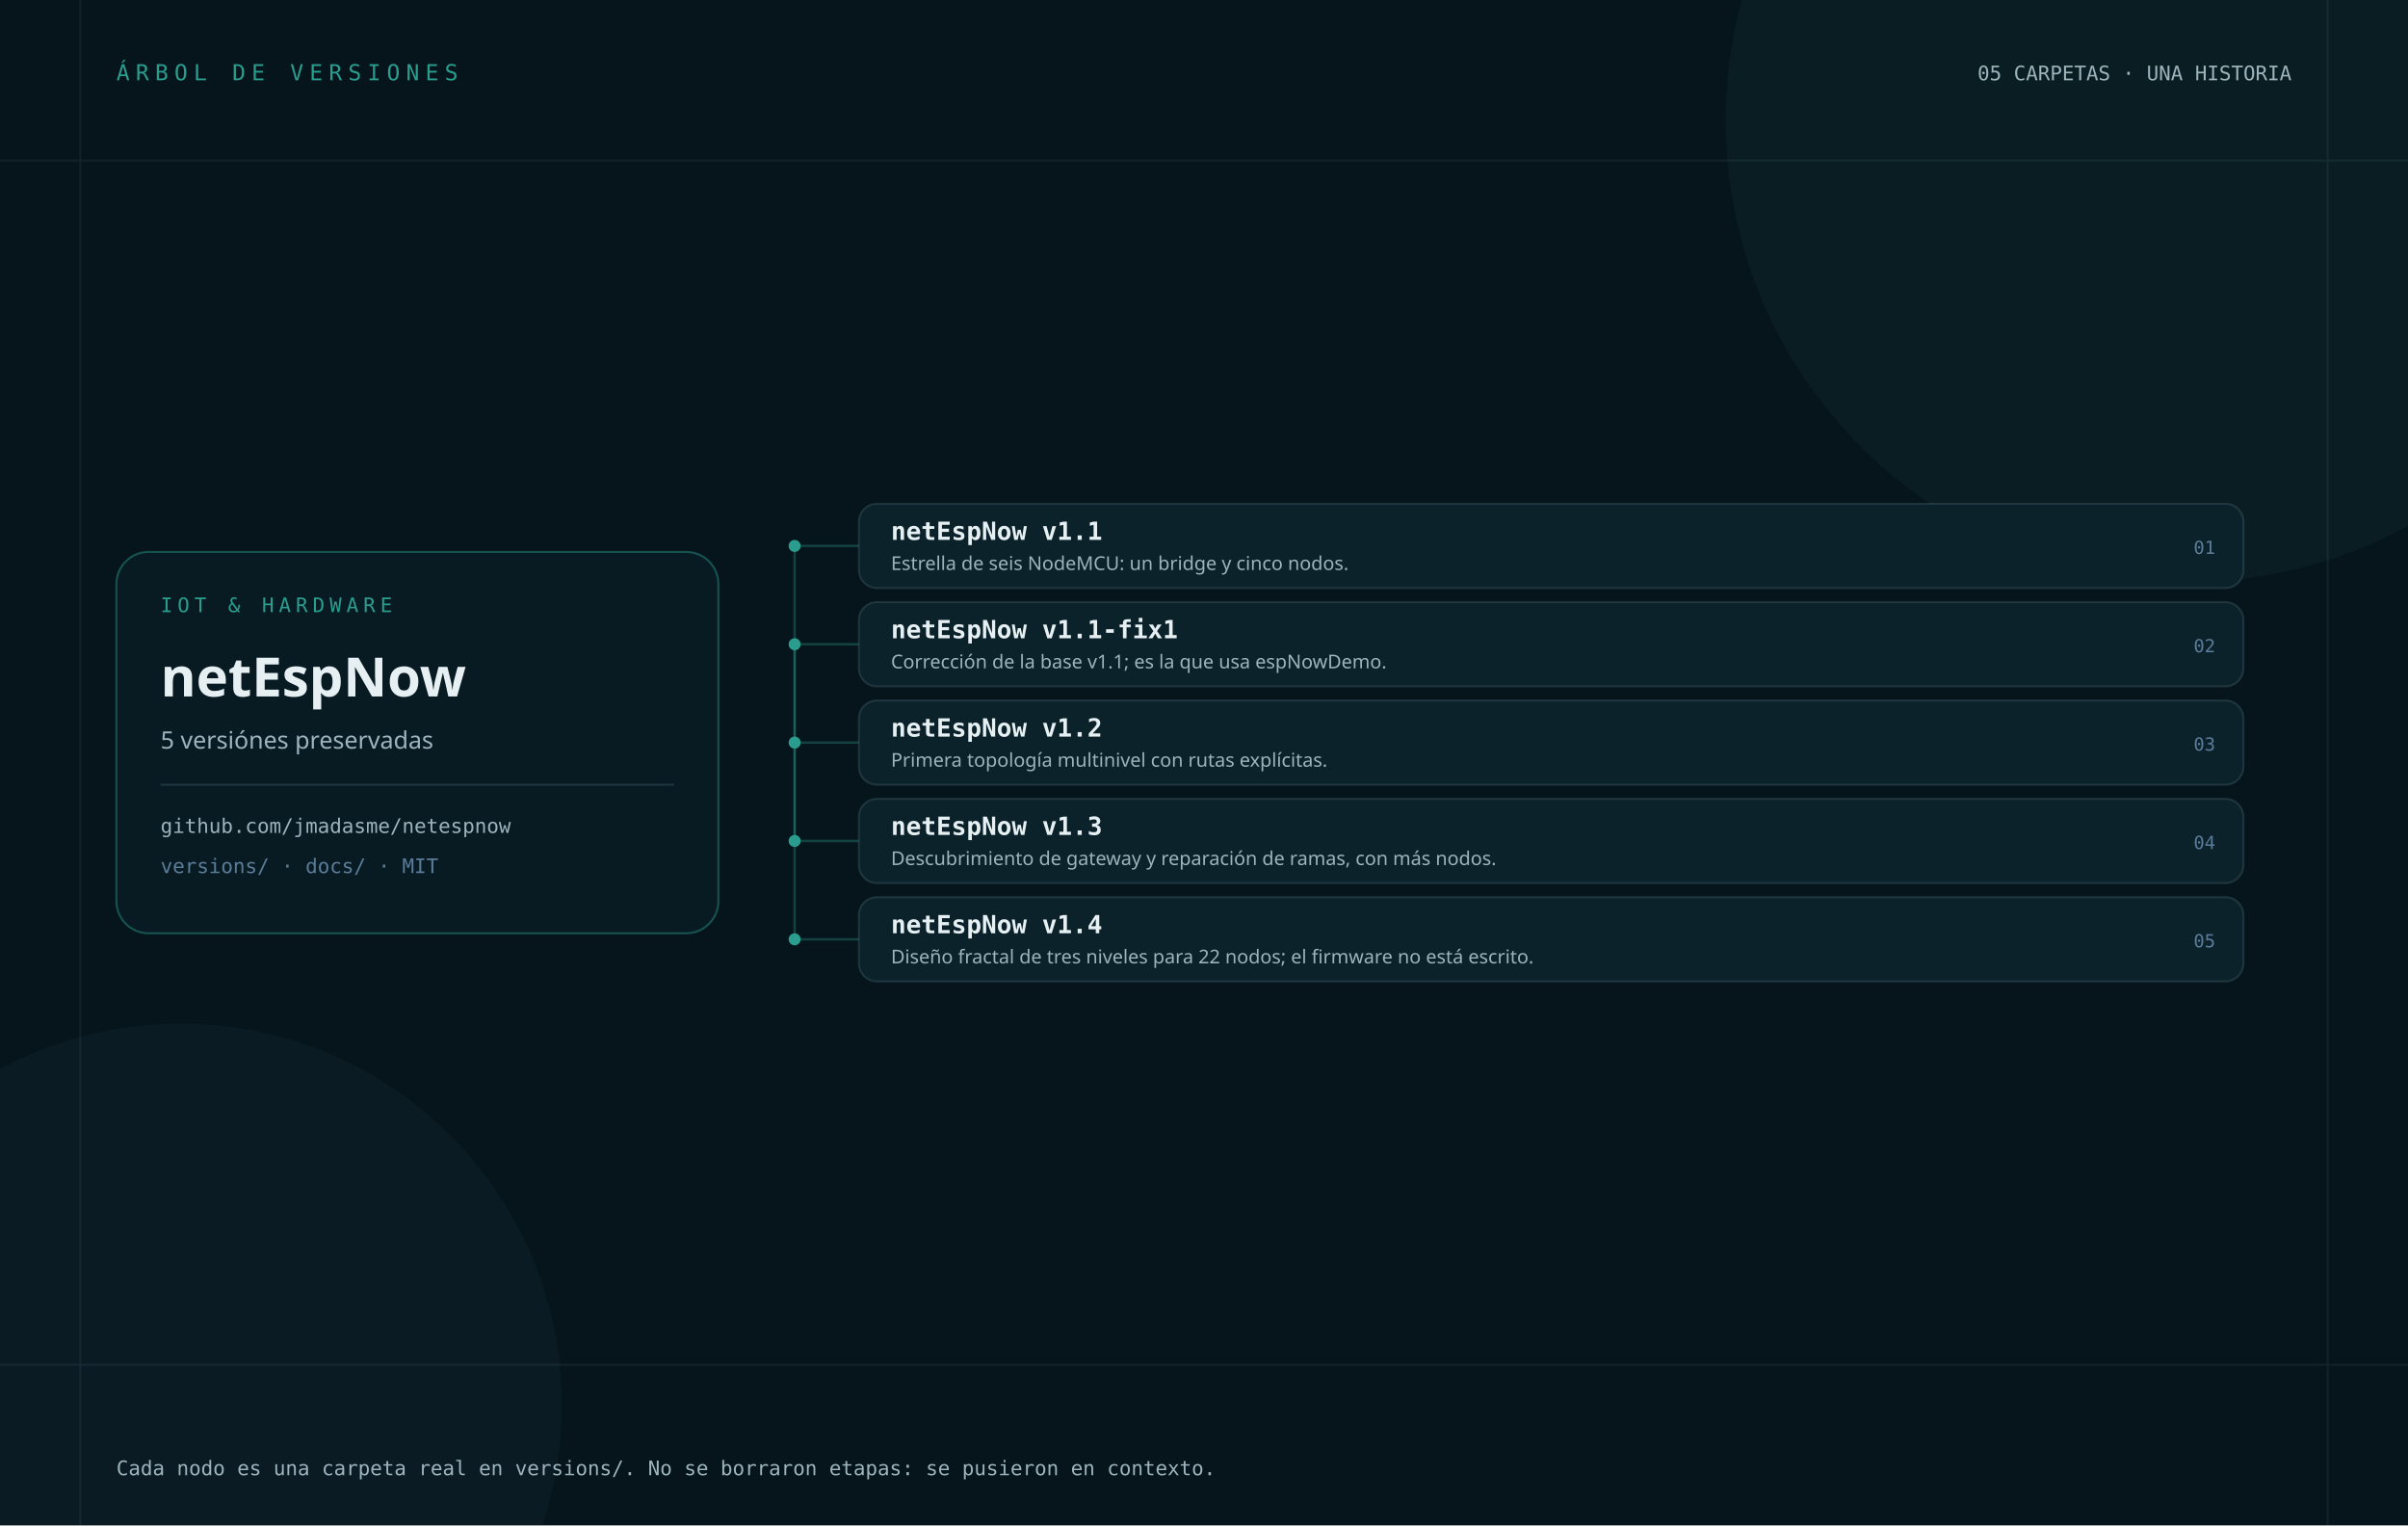
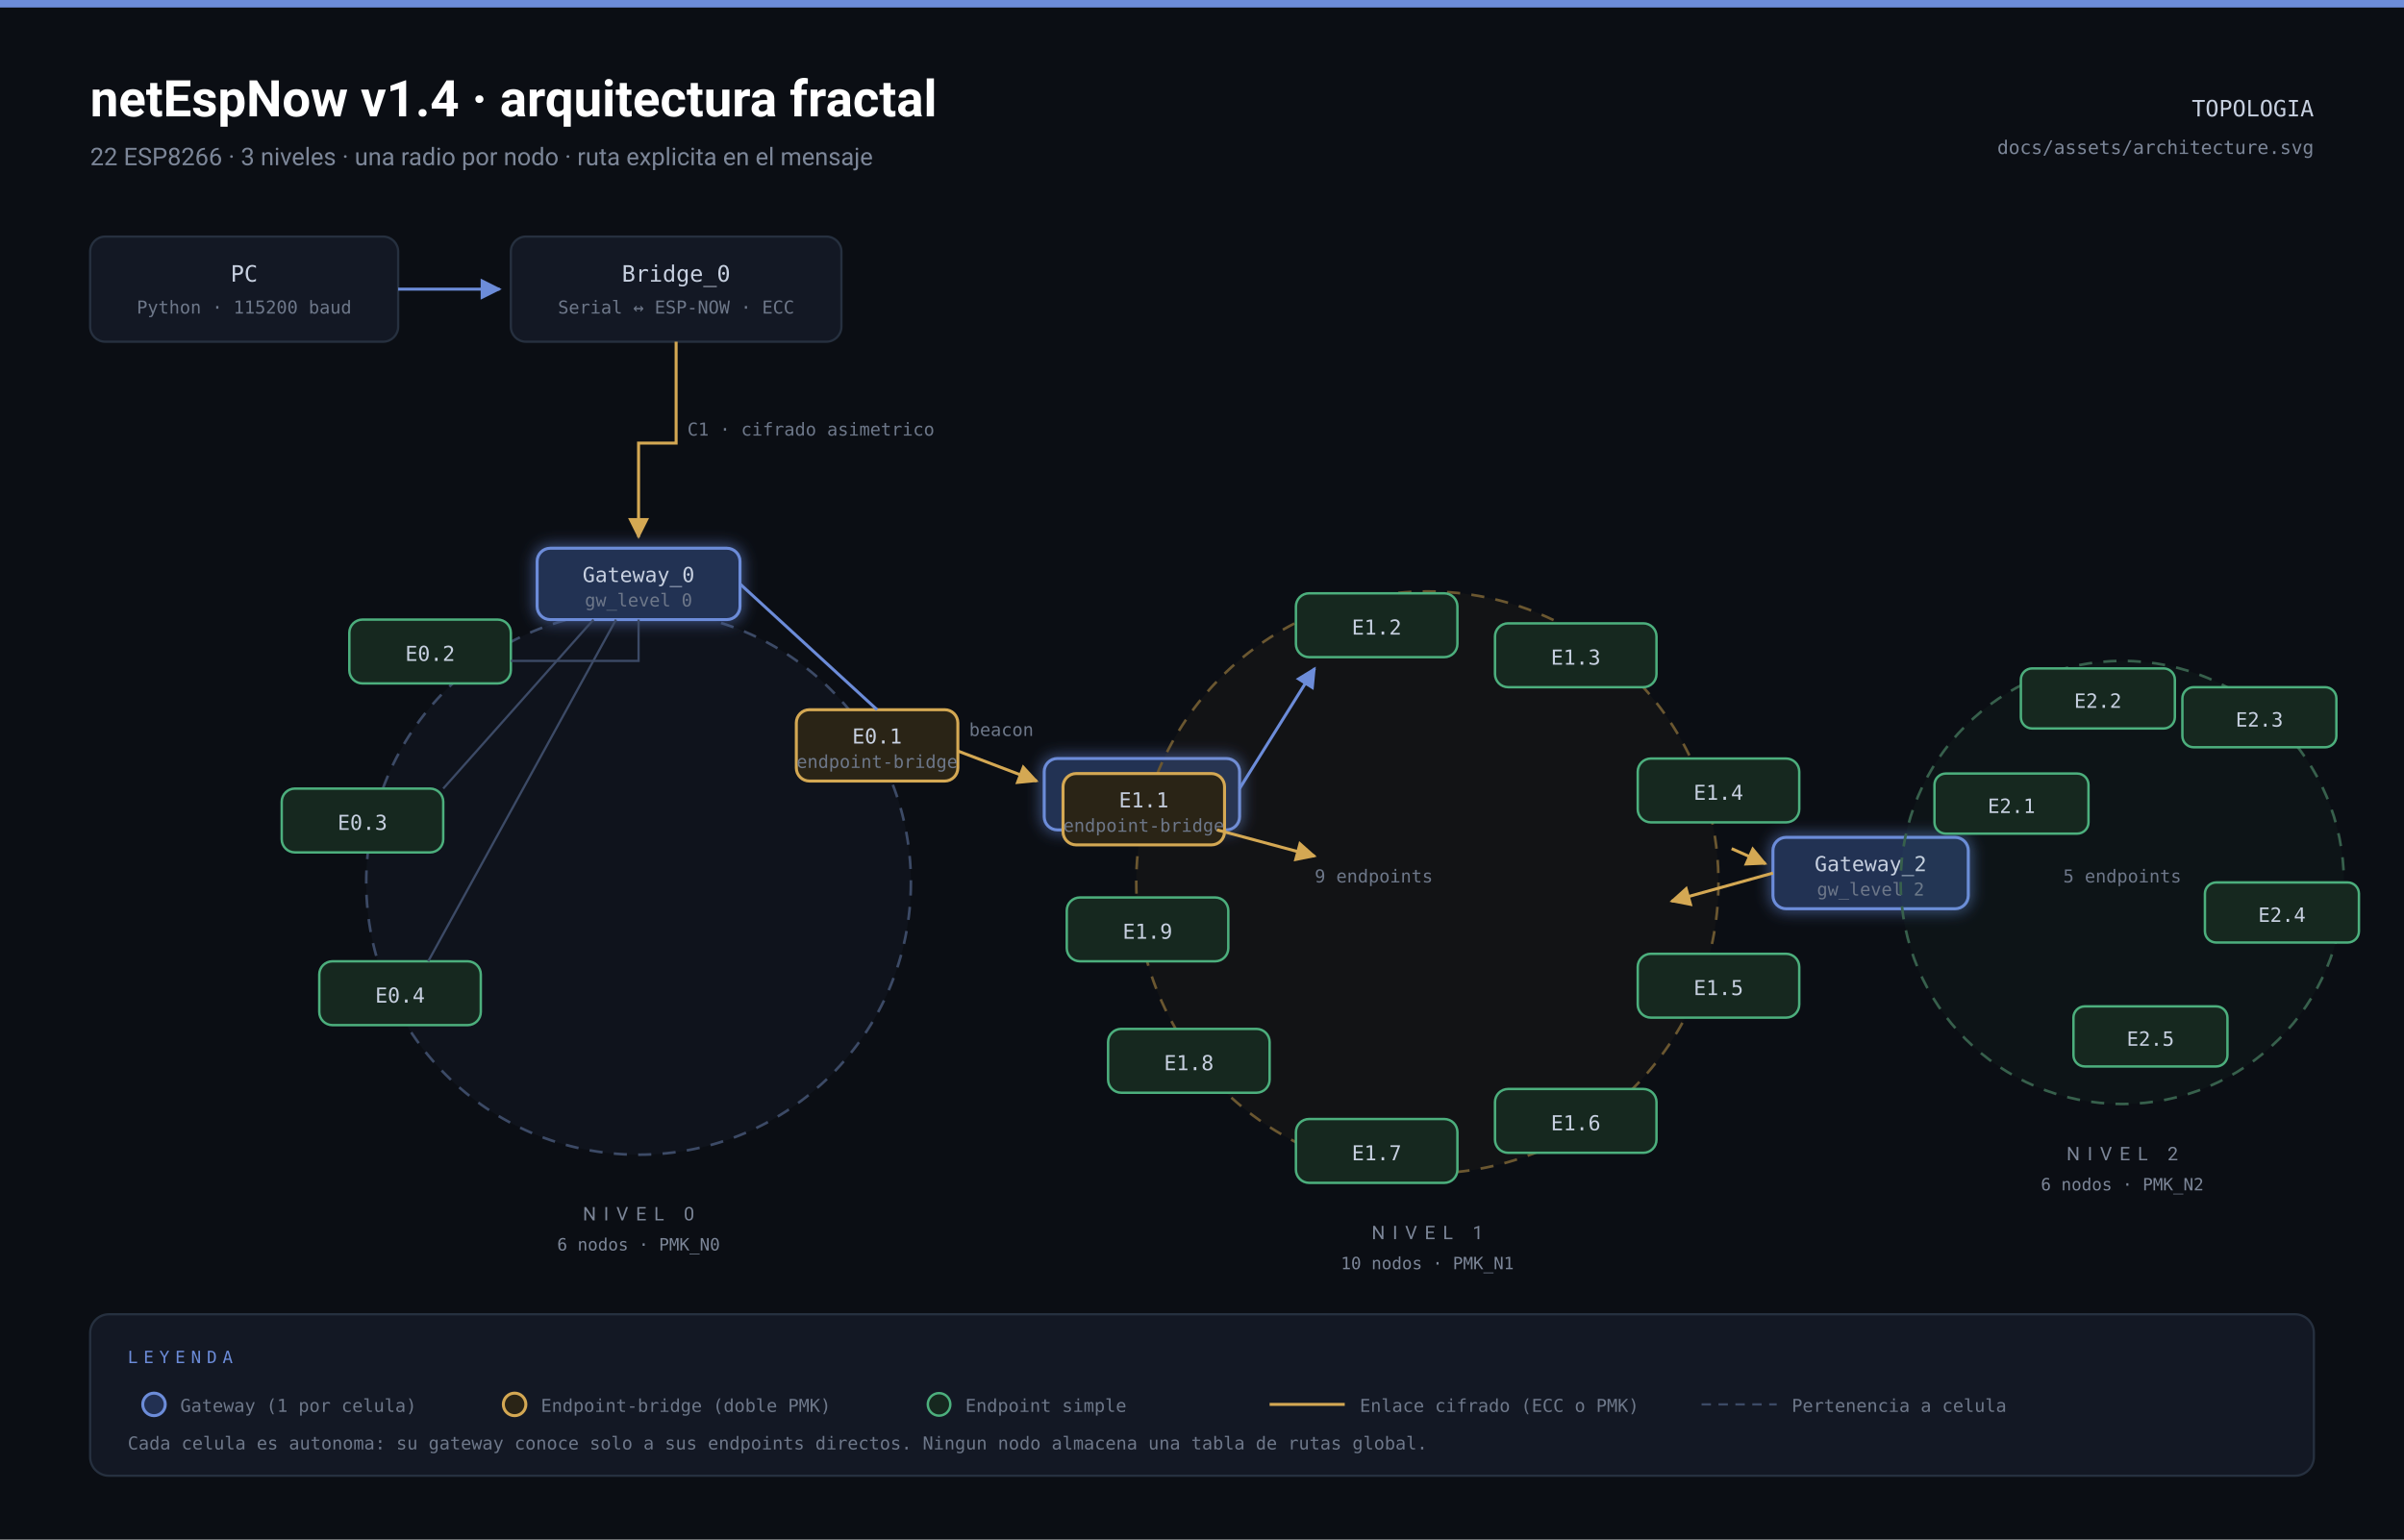
- <svg xmlns="http://www.w3.org/2000/svg" width="1200" height="760" viewBox="0 0 1200 760" role="img" aria-label="Árbol de versiones de netEspNow">
-   <rect width="1200" height="760" fill="#06141b" />
-   <circle cx="1090" cy="60" r="230" fill="#2A9D8F" opacity=".07" />
-   <circle cx="90" cy="700" r="190" fill="#457B9D" opacity=".07" />
-   <g stroke="rgba(148, 190, 200, .16)" stroke-width="1" opacity=".5">
-     <path d="M0 80H1200M0 680H1200M40 0V760M1160 0V760" />
+ <svg xmlns="http://www.w3.org/2000/svg" viewBox="0 0 1280 820" width="1280" height="820" role="img" aria-labelledby="archTitle archDesc">
+   <defs>
+     <marker id="arwBlue" viewBox="0 0 10 10" refX="9" refY="5" markerWidth="7" markerHeight="7" orient="auto-start-reverse">
+       <path d="M0,0 L10,5 L0,10 L0,10 L0,0 z" fill="#6c8cd9" />
+     </marker>
+     <marker id="arwGold" viewBox="0 0 10 10" refX="9" refY="5" markerWidth="7" markerHeight="7" orient="auto-start-reverse">
+       <path d="M0,0 L10,5 L0,10 L0,10 L0,0 z" fill="#d4a853" />
+     </marker>
+     <marker id="arwGreen" viewBox="0 0 10 10" refX="9" refY="5" markerWidth="7" markerHeight="7" orient="auto-start-reverse">
+       <path d="M0,0 L10,5 L0,10 L0,10 L0,0 z" fill="#4caf7d" />
+     </marker>
+     <filter id="glow" x="-60%" y="-60%" width="220%" height="220%">
+       <feGaussianBlur stdDeviation="4" result="b" />
+       <feMerge>
+         <feMergeNode in="b" />
+         <feMergeNode in="SourceGraphic" />
+       </feMerge>
+     </filter>
+     <style>
+       .bg      { fill: #0b0e14; }
+       .panel   { fill: #131824; stroke: #26303f; stroke-width: 1.2; }
+       .txt     { font-family: "Segoe UI", Roboto, Helvetica, Arial, sans-serif; fill: #c7d0e0; }
+       .dim     { font-family: "Segoe UI", Roboto, Helvetica, Arial, sans-serif; fill: #7c8698; }
+       .mono    { font-family: "JetBrains Mono", Menlo, Consolas, monospace; fill: #c7d0e0; }
+       .monodim { font-family: "JetBrains Mono", Menlo, Consolas, monospace; fill: #7c8698; }
+       .title   { font-family: "Segoe UI", Roboto, Helvetica, Arial, sans-serif; fill: #ffffff; font-weight: 700; }
+       .kicker  { font-family: "JetBrains Mono", Menlo, Consolas, monospace; fill: #6c8cd9; letter-spacing: 3px; }
+       .cell0   { fill: rgba(108,140,217,0.045); stroke: #3c4a66; stroke-width: 1.4; stroke-dasharray: 7 6; }
+       .cell1   { fill: rgba(212,168,83,0.035); stroke: #6b5730; stroke-width: 1.4; stroke-dasharray: 7 6; }
+       .cell2   { fill: rgba(76,175,125,0.035); stroke: #37604c; stroke-width: 1.4; stroke-dasharray: 7 6; }
+       .wire    { stroke: #6c8cd9; stroke-width: 1.6; fill: none; }
+       .wireGold{ stroke: #d4a853; stroke-width: 1.6; fill: none; }
+       .wireDim { stroke: #3c4a66; stroke-width: 1.2; fill: none; }
+       .node    { fill: #1a2130; stroke: #3c4a66; stroke-width: 1.2; }
+       .nodeGw  { fill: #223052; stroke: #6c8cd9; stroke-width: 1.6; }
+       .nodeEb  { fill: #2a2416; stroke: #d4a853; stroke-width: 1.6; }
+       .nodeEp  { fill: #16281f; stroke: #4caf7d; stroke-width: 1.3; }
+       .lbl     { font-family: "JetBrains Mono", Menlo, Consolas, monospace; fill: #aeb8ca; font-size: 11px; }
+       .lbldim  { font-family: "JetBrains Mono", Menlo, Consolas, monospace; fill: #6d7789; font-size: 9.5px; }
+       .lv      { font-family: "Segoe UI", Roboto, Helvetica, Arial, sans-serif; fill: #7c8698; font-size: 10px; letter-spacing: 4px; }
+     </style>
+   </defs>
+   <rect class="bg" x="0" y="0" width="1280" height="820" />
+   <rect x="0" y="0" width="1280" height="4" fill="#6c8cd9" />
+   <text class="title" x="48" y="62" font-size="27">netEspNow v1.4 · arquitectura fractal</text>
+   <text class="dim" x="48" y="88" font-size="13">22 ESP8266 · 3 niveles · una radio por nodo · ruta explicita en el mensaje</text>
+   <text class="mono" x="1232" y="62" font-size="12" text-anchor="end" fill="#6c8cd9">TOPOLOGIA</text>
+   <text class="monodim" x="1232" y="82" font-size="10" text-anchor="end">docs/assets/architecture.svg</text>
+   <g>
+     <rect class="panel" x="48" y="126" width="164" height="56" rx="8" />
+     <text class="mono" x="130" y="150" font-size="12" text-anchor="middle" fill="#ffffff">PC</text>
+     <text class="lbldim" x="130" y="167" font-size="9" text-anchor="middle">Python · 115200 baud</text>
+     <line class="wire" x1="212" y1="154" x2="266" y2="154" marker-end="url(#arwBlue)" />
+     <rect class="panel" x="272" y="126" width="176" height="56" rx="8" />
+     <text class="mono" x="360" y="150" font-size="12" text-anchor="middle" fill="#ffffff">Bridge_0</text>
+     <text class="lbldim" x="360" y="167" font-size="9" text-anchor="middle">Serial ↔ ESP-NOW · ECC</text>
+     <path class="wireGold" d="M360,182 L360,236 L340,236 L340,286" marker-end="url(#arwGold)" />
+     <text class="lbldim" x="366" y="232" fill="#8a7434">C1 · cifrado asimetrico</text>
  </g>
-   <text x="58" y="40" fill="#2A9D8F" font-family="monospace" font-size="11" letter-spacing="3">ÁRBOL DE VERSIONES</text>
-   <text x="1142" y="40" text-anchor="end" fill="#9db4bd" font-family="monospace" font-size="10">05 CARPETAS · UNA HISTORIA</text>
-   <rect x="58" y="275" width="300" height="190" rx="16" fill="#081b23" stroke="#2A9D8F" stroke-opacity=".45" />
-   <text x="80" y="305" fill="#2A9D8F" font-family="monospace" font-size="10" letter-spacing="2.4">IOT &amp; HARDWARE</text>
-   <text x="80" y="347" fill="#e6f0f3" font-family="sans-serif" font-size="27" font-weight="700">netEspNow</text>
-   <text x="80" y="373" fill="#9db4bd" font-family="sans-serif" font-size="12">5 versiónes preservadas</text>
-   <line x1="80" y1="391" x2="336" y2="391" stroke="rgba(148, 190, 200, .16)" />
-   <text x="80" y="415" fill="#9db4bd" font-family="monospace" font-size="10">github.com/jmadasme/netespnow</text>
-   <text x="80" y="435" fill="#5B7C99" font-family="monospace" font-size="10">versions/ · docs/ · MIT</text>
-   <path d="M396 370 V272 H428" fill="none" stroke="#2A9D8F" stroke-opacity=".34" stroke-width="1.2" />
-   <circle cx="396" cy="272" r="3" fill="#2A9D8F" />
-   <rect x="428" y="251" width="690" height="42" rx="9" fill="#0b222b" stroke="rgba(148, 190, 200, .16)" />
-   <text x="444" y="269" fill="#e6f0f3" font-family="monospace" font-size="12.5" font-weight="600">netEspNow v1.1</text>
-   <text x="444" y="284" fill="#9db4bd" font-family="sans-serif" font-size="9.5">Estrella de seis NodeMCU: un bridge y cinco nodos.</text>
-   <text x="1104" y="276" text-anchor="end" fill="#5B7C99" font-family="monospace" font-size="9">01</text>
-   <path d="M396 370 V321 H428" fill="none" stroke="#2A9D8F" stroke-opacity=".34" stroke-width="1.2" />
-   <circle cx="396" cy="321" r="3" fill="#2A9D8F" />
-   <rect x="428" y="300" width="690" height="42" rx="9" fill="#0b222b" stroke="rgba(148, 190, 200, .16)" />
-   <text x="444" y="318" fill="#e6f0f3" font-family="monospace" font-size="12.5" font-weight="600">netEspNow v1.1-fix1</text>
-   <text x="444" y="333" fill="#9db4bd" font-family="sans-serif" font-size="9.5">Corrección de la base v1.1; es la que usa espNowDemo.</text>
-   <text x="1104" y="325" text-anchor="end" fill="#5B7C99" font-family="monospace" font-size="9">02</text>
-   <path d="M396 370 V370 H428" fill="none" stroke="#2A9D8F" stroke-opacity=".34" stroke-width="1.2" />
-   <circle cx="396" cy="370" r="3" fill="#2A9D8F" />
-   <rect x="428" y="349" width="690" height="42" rx="9" fill="#0b222b" stroke="rgba(148, 190, 200, .16)" />
-   <text x="444" y="367" fill="#e6f0f3" font-family="monospace" font-size="12.5" font-weight="600">netEspNow v1.2</text>
-   <text x="444" y="382" fill="#9db4bd" font-family="sans-serif" font-size="9.5">Primera topología multinivel con rutas explícitas.</text>
-   <text x="1104" y="374" text-anchor="end" fill="#5B7C99" font-family="monospace" font-size="9">03</text>
-   <path d="M396 370 V419 H428" fill="none" stroke="#2A9D8F" stroke-opacity=".34" stroke-width="1.2" />
-   <circle cx="396" cy="419" r="3" fill="#2A9D8F" />
-   <rect x="428" y="398" width="690" height="42" rx="9" fill="#0b222b" stroke="rgba(148, 190, 200, .16)" />
-   <text x="444" y="416" fill="#e6f0f3" font-family="monospace" font-size="12.5" font-weight="600">netEspNow v1.3</text>
-   <text x="444" y="431" fill="#9db4bd" font-family="sans-serif" font-size="9.5">Descubrimiento de gateway y reparación de ramas, con más nodos.</text>
-   <text x="1104" y="423" text-anchor="end" fill="#5B7C99" font-family="monospace" font-size="9">04</text>
-   <path d="M396 370 V468 H428" fill="none" stroke="#2A9D8F" stroke-opacity=".34" stroke-width="1.2" />
-   <circle cx="396" cy="468" r="3" fill="#2A9D8F" />
-   <rect x="428" y="447" width="690" height="42" rx="9" fill="#0b222b" stroke="rgba(148, 190, 200, .16)" />
-   <text x="444" y="465" fill="#e6f0f3" font-family="monospace" font-size="12.5" font-weight="600">netEspNow v1.4</text>
-   <text x="444" y="480" fill="#9db4bd" font-family="sans-serif" font-size="9.5">Diseño fractal de tres niveles para 22 nodos; el firmware no está escrito.</text>
-   <text x="1104" y="472" text-anchor="end" fill="#5B7C99" font-family="monospace" font-size="9">05</text>
-   <text x="58" y="735" fill="#9db4bd" font-family="monospace" font-size="10">Cada nodo es una carpeta real en versions/. No se borraron etapas: se pusieron en contexto.</text>
+   <g>
+     <circle class="cell0" cx="340" cy="470" r="145" />
+     <text class="lv" x="340" y="650" text-anchor="middle">NIVEL 0</text>
+     <text class="monodim" x="340" y="666" font-size="9" text-anchor="middle">6 nodos · PMK_N0</text>
+     <rect class="nodeGw" x="286" y="292" width="108" height="38" rx="7" filter="url(#glow)" />
+     <text class="mono" x="340" y="310" font-size="11" text-anchor="middle" fill="#dce6ff">Gateway_0</text>
+     <text class="lbldim" x="340" y="323" font-size="8" text-anchor="middle">gw_level 0</text>
+     <rect class="nodeEb" x="424" y="378" width="86" height="38" rx="7" />
+     <text class="mono" x="467" y="396" font-size="11" text-anchor="middle" fill="#f0d79b">E0.1</text>
+     <text class="lbldim" x="467" y="409" font-size="8" text-anchor="middle">endpoint-bridge</text>
+     <rect class="nodeEp" x="186" y="330" width="86" height="34" rx="7" />
+     <text class="mono" x="229" y="352" font-size="11" text-anchor="middle" fill="#9fe0bd">E0.2</text>
+     <rect class="nodeEp" x="150" y="420" width="86" height="34" rx="7" />
+     <text class="mono" x="193" y="442" font-size="11" text-anchor="middle" fill="#9fe0bd">E0.3</text>
+     <rect class="nodeEp" x="170" y="512" width="86" height="34" rx="7" />
+     <text class="mono" x="213" y="534" font-size="11" text-anchor="middle" fill="#9fe0bd">E0.4</text>
+     <path class="wireDim" d="M340,330 L340,352 L272,352" />
+     <path class="wireDim" d="M316,330 L236,420" />
+     <path class="wireDim" d="M328,330 L228,512" />
+     <path class="wire" d="M394,311 L467,378" />
+   </g>
+   <g>
+     <rect class="nodeGw" x="556" y="404" width="104" height="38" rx="7" filter="url(#glow)" />
+     <text class="mono" x="608" y="422" font-size="11" text-anchor="middle" fill="#dce6ff">Gateway_1</text>
+     <text class="lbldim" x="608" y="435" font-size="8" text-anchor="middle">gw_level 1</text>
+     <line class="wireGold" x1="510" y1="400" x2="552" y2="416" marker-end="url(#arwGold)" />
+     <text class="lbldim" x="516" y="392" font-size="8.5" fill="#8a7434">beacon</text>
+   </g>
+   <g>
+     <circle class="cell1" cx="760" cy="470" r="155" />
+     <text class="lv" x="760" y="660" text-anchor="middle">NIVEL 1</text>
+     <text class="monodim" x="760" y="676" font-size="9" text-anchor="middle">10 nodos · PMK_N1</text>
+     <rect class="nodeEb" x="566" y="412" width="86" height="38" rx="7" />
+     <text class="mono" x="609" y="430" font-size="11" text-anchor="middle" fill="#f0d79b">E1.1</text>
+     <text class="lbldim" x="609" y="443" font-size="8" text-anchor="middle">endpoint-bridge</text>
+     <line class="wire" x1="660" y1="420" x2="700" y2="356" marker-end="url(#arwBlue)" />
+     <rect class="nodeEp" x="690" y="316" width="86" height="34" rx="7" />
+     <text class="mono" x="733" y="338" font-size="11" text-anchor="middle" fill="#9fe0bd">E1.2</text>
+     <rect class="nodeEp" x="796" y="332" width="86" height="34" rx="7" />
+     <text class="mono" x="839" y="354" font-size="11" text-anchor="middle" fill="#9fe0bd">E1.3</text>
+     <rect class="nodeEp" x="872" y="404" width="86" height="34" rx="7" />
+     <text class="mono" x="915" y="426" font-size="11" text-anchor="middle" fill="#9fe0bd">E1.4</text>
+     <rect class="nodeEp" x="872" y="508" width="86" height="34" rx="7" />
+     <text class="mono" x="915" y="530" font-size="11" text-anchor="middle" fill="#9fe0bd">E1.5</text>
+     <rect class="nodeEp" x="796" y="580" width="86" height="34" rx="7" />
+     <text class="mono" x="839" y="602" font-size="11" text-anchor="middle" fill="#9fe0bd">E1.6</text>
+     <rect class="nodeEp" x="690" y="596" width="86" height="34" rx="7" />
+     <text class="mono" x="733" y="618" font-size="11" text-anchor="middle" fill="#9fe0bd">E1.7</text>
+     <rect class="nodeEp" x="590" y="548" width="86" height="34" rx="7" />
+     <text class="mono" x="633" y="570" font-size="11" text-anchor="middle" fill="#9fe0bd">E1.8</text>
+     <rect class="nodeEp" x="568" y="478" width="86" height="34" rx="7" />
+     <text class="mono" x="611" y="500" font-size="11" text-anchor="middle" fill="#9fe0bd">E1.9</text>
+     <text class="lbldim" x="700" y="470" font-size="9">9 endpoints</text>
+   </g>
+   <g>
+     <rect class="nodeGw" x="944" y="446" width="104" height="38" rx="7" filter="url(#glow)" />
+     <text class="mono" x="996" y="464" font-size="11" text-anchor="middle" fill="#dce6ff">Gateway_2</text>
+     <text class="lbldim" x="996" y="477" font-size="8" text-anchor="middle">gw_level 2</text>
+     <line class="wireGold" x1="922" y1="452" x2="940" y2="460" marker-end="url(#arwGold)" />
+   </g>
+   <g>
+     <circle class="cell2" cx="1130" cy="470" r="118" />
+     <text class="lv" x="1130" y="618" text-anchor="middle">NIVEL 2</text>
+     <text class="monodim" x="1130" y="634" font-size="9" text-anchor="middle">6 nodos · PMK_N2</text>
+     <rect class="nodeEp" x="1030" y="412" width="82" height="32" rx="6" />
+     <text class="mono" x="1071" y="433" font-size="10.5" text-anchor="middle" fill="#9fe0bd">E2.1</text>
+     <rect class="nodeEp" x="1076" y="356" width="82" height="32" rx="6" />
+     <text class="mono" x="1117" y="377" font-size="10.5" text-anchor="middle" fill="#9fe0bd">E2.2</text>
+     <rect class="nodeEp" x="1162" y="366" width="82" height="32" rx="6" />
+     <text class="mono" x="1203" y="387" font-size="10.5" text-anchor="middle" fill="#9fe0bd">E2.3</text>
+     <rect class="nodeEp" x="1174" y="470" width="82" height="32" rx="6" />
+     <text class="mono" x="1215" y="491" font-size="10.5" text-anchor="middle" fill="#9fe0bd">E2.4</text>
+     <rect class="nodeEp" x="1104" y="536" width="82" height="32" rx="6" />
+     <text class="mono" x="1145" y="557" font-size="10.5" text-anchor="middle" fill="#9fe0bd">E2.5</text>
+     <text class="lbldim" x="1130" y="470" font-size="9" text-anchor="middle">5 endpoints</text>
+   </g>
+   <g>
+     <path class="wireGold" d="M648,442 L700,456" marker-end="url(#arwGold)" />
+     <path class="wireGold" d="M944,465 L890,480" marker-end="url(#arwGold)" />
+   </g>
+   <g>
+     <rect class="panel" x="48" y="700" width="1184" height="86" rx="10" />
+     <text class="kicker" x="68" y="726" font-size="9">LEYENDA</text>
+     <circle cx="82" cy="748" r="6" fill="#223052" stroke="#6c8cd9" stroke-width="1.6" />
+     <text class="lbldim" x="96" y="752" font-size="10">Gateway (1 por celula)</text>
+     <circle cx="274" cy="748" r="6" fill="#2a2416" stroke="#d4a853" stroke-width="1.6" />
+     <text class="lbldim" x="288" y="752" font-size="10">Endpoint-bridge (doble PMK)</text>
+     <circle cx="500" cy="748" r="6" fill="#16281f" stroke="#4caf7d" stroke-width="1.3" />
+     <text class="lbldim" x="514" y="752" font-size="10">Endpoint simple</text>
+     <line x1="676" y1="748" x2="716" y2="748" stroke="#d4a853" stroke-width="1.6" />
+     <text class="lbldim" x="724" y="752" font-size="10">Enlace cifrado (ECC o PMK)</text>
+     <line x1="906" y1="748" x2="946" y2="748" stroke="#3c4a66" stroke-width="1.2" stroke-dasharray="5 4" />
+     <text class="lbldim" x="954" y="752" font-size="10">Pertenencia a celula</text>
+     <text class="lbldim" x="68" y="772" font-size="9.5">Cada celula es autonoma: su gateway conoce solo a sus endpoints directos. Ningun nodo almacena una tabla de rutas global.</text>
+   </g>
</svg>
